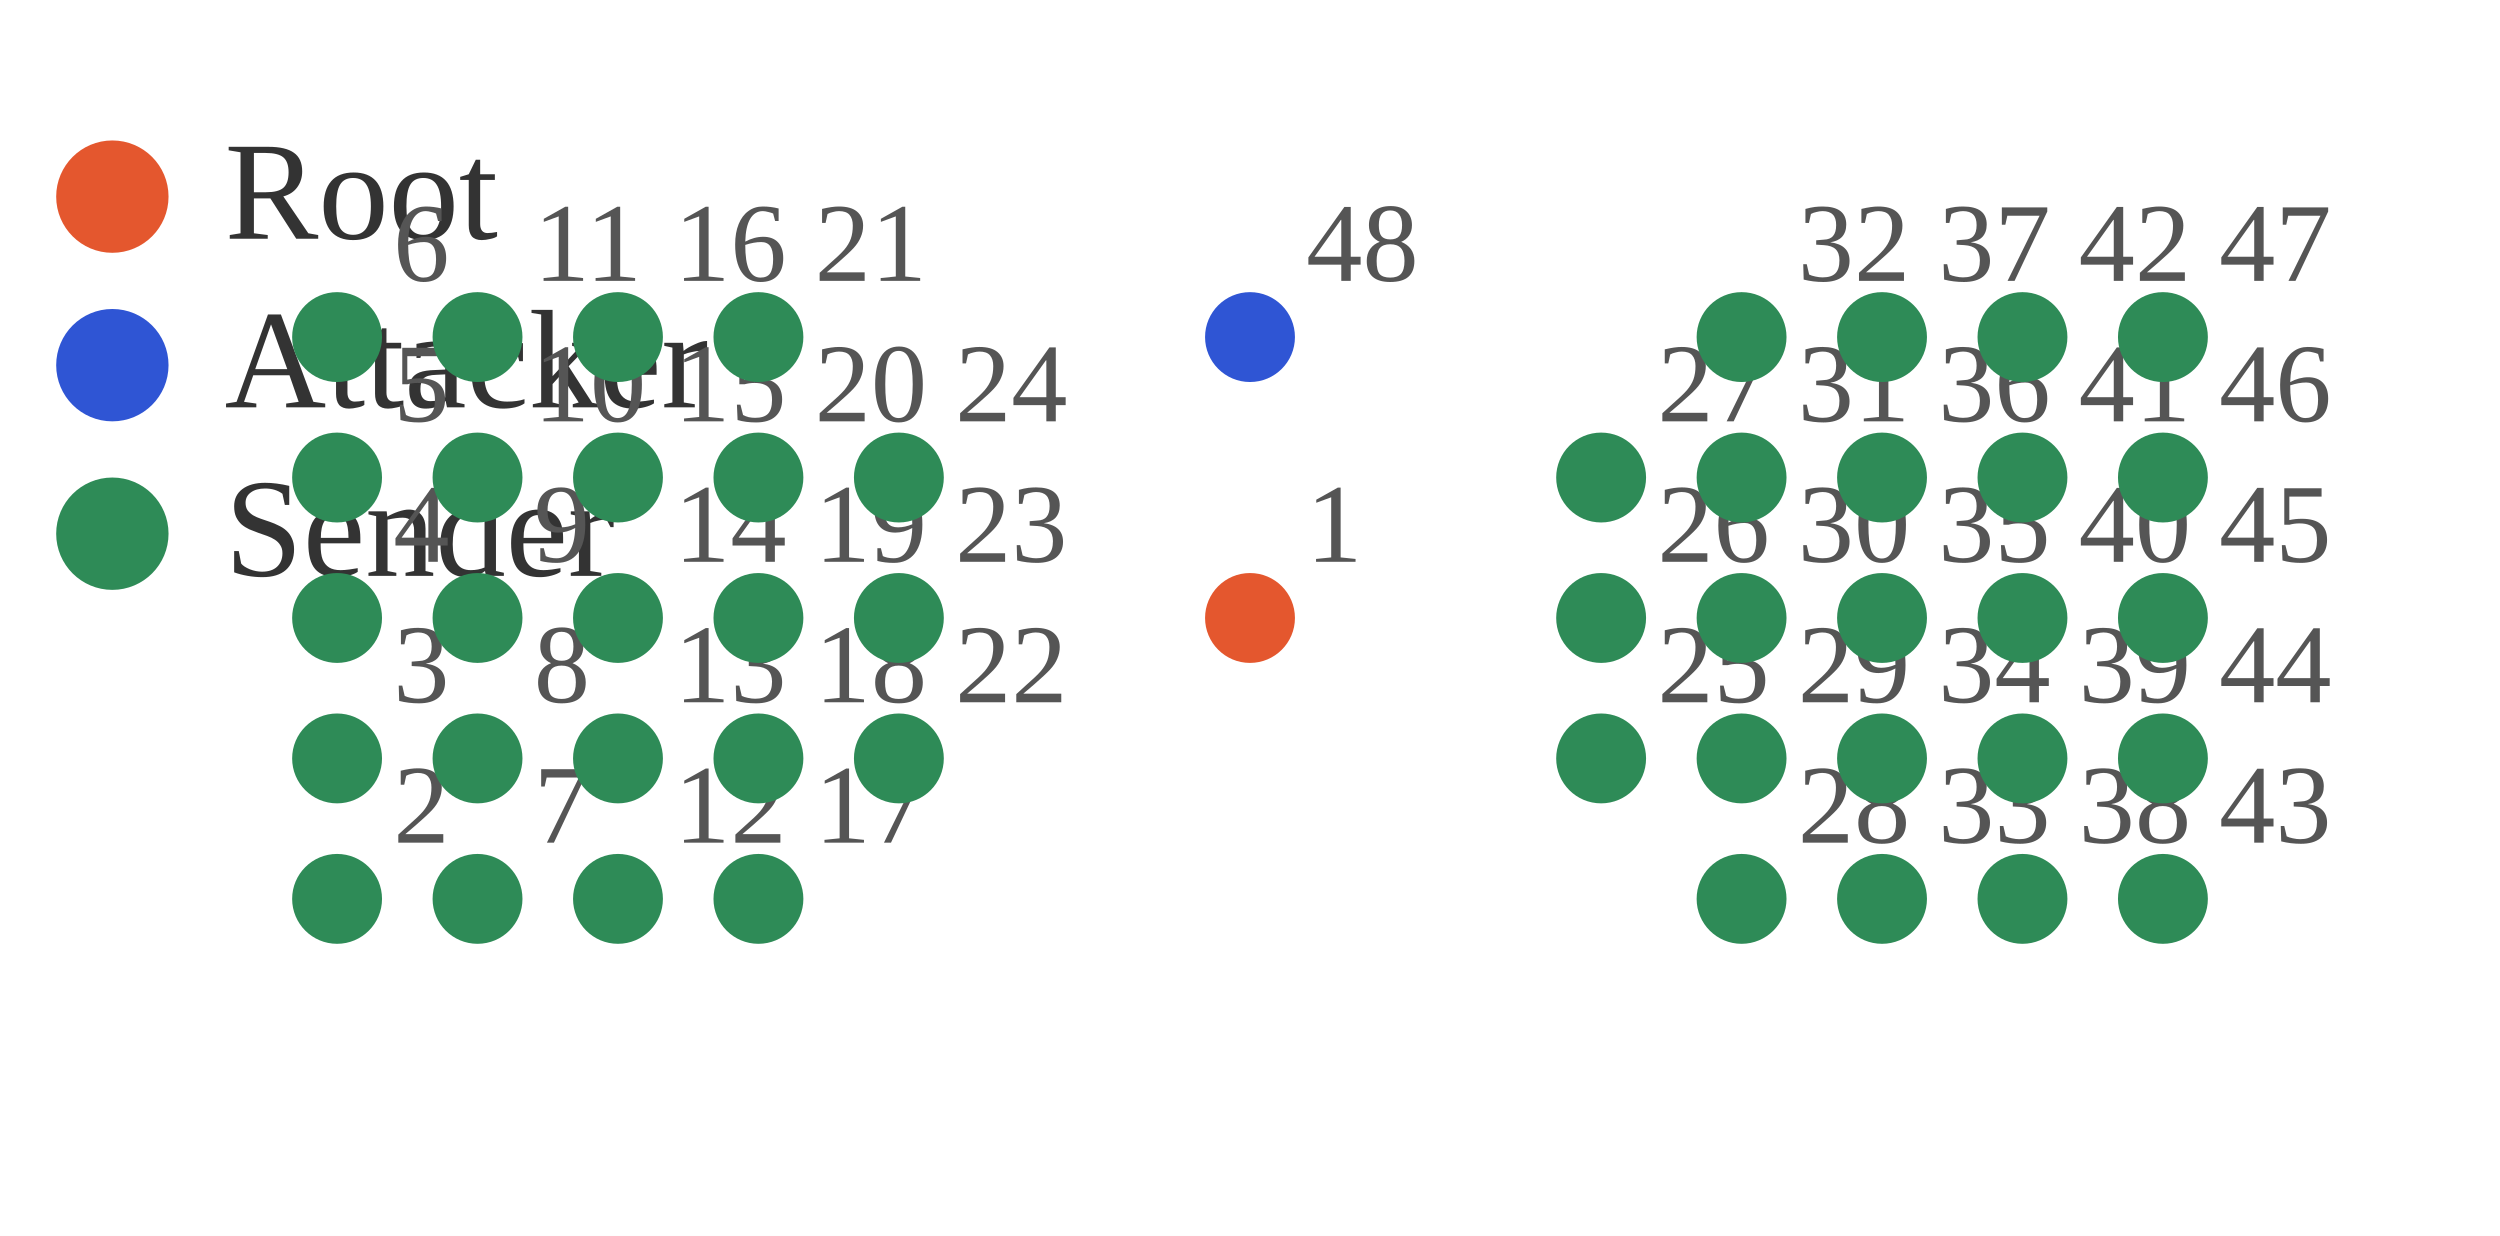
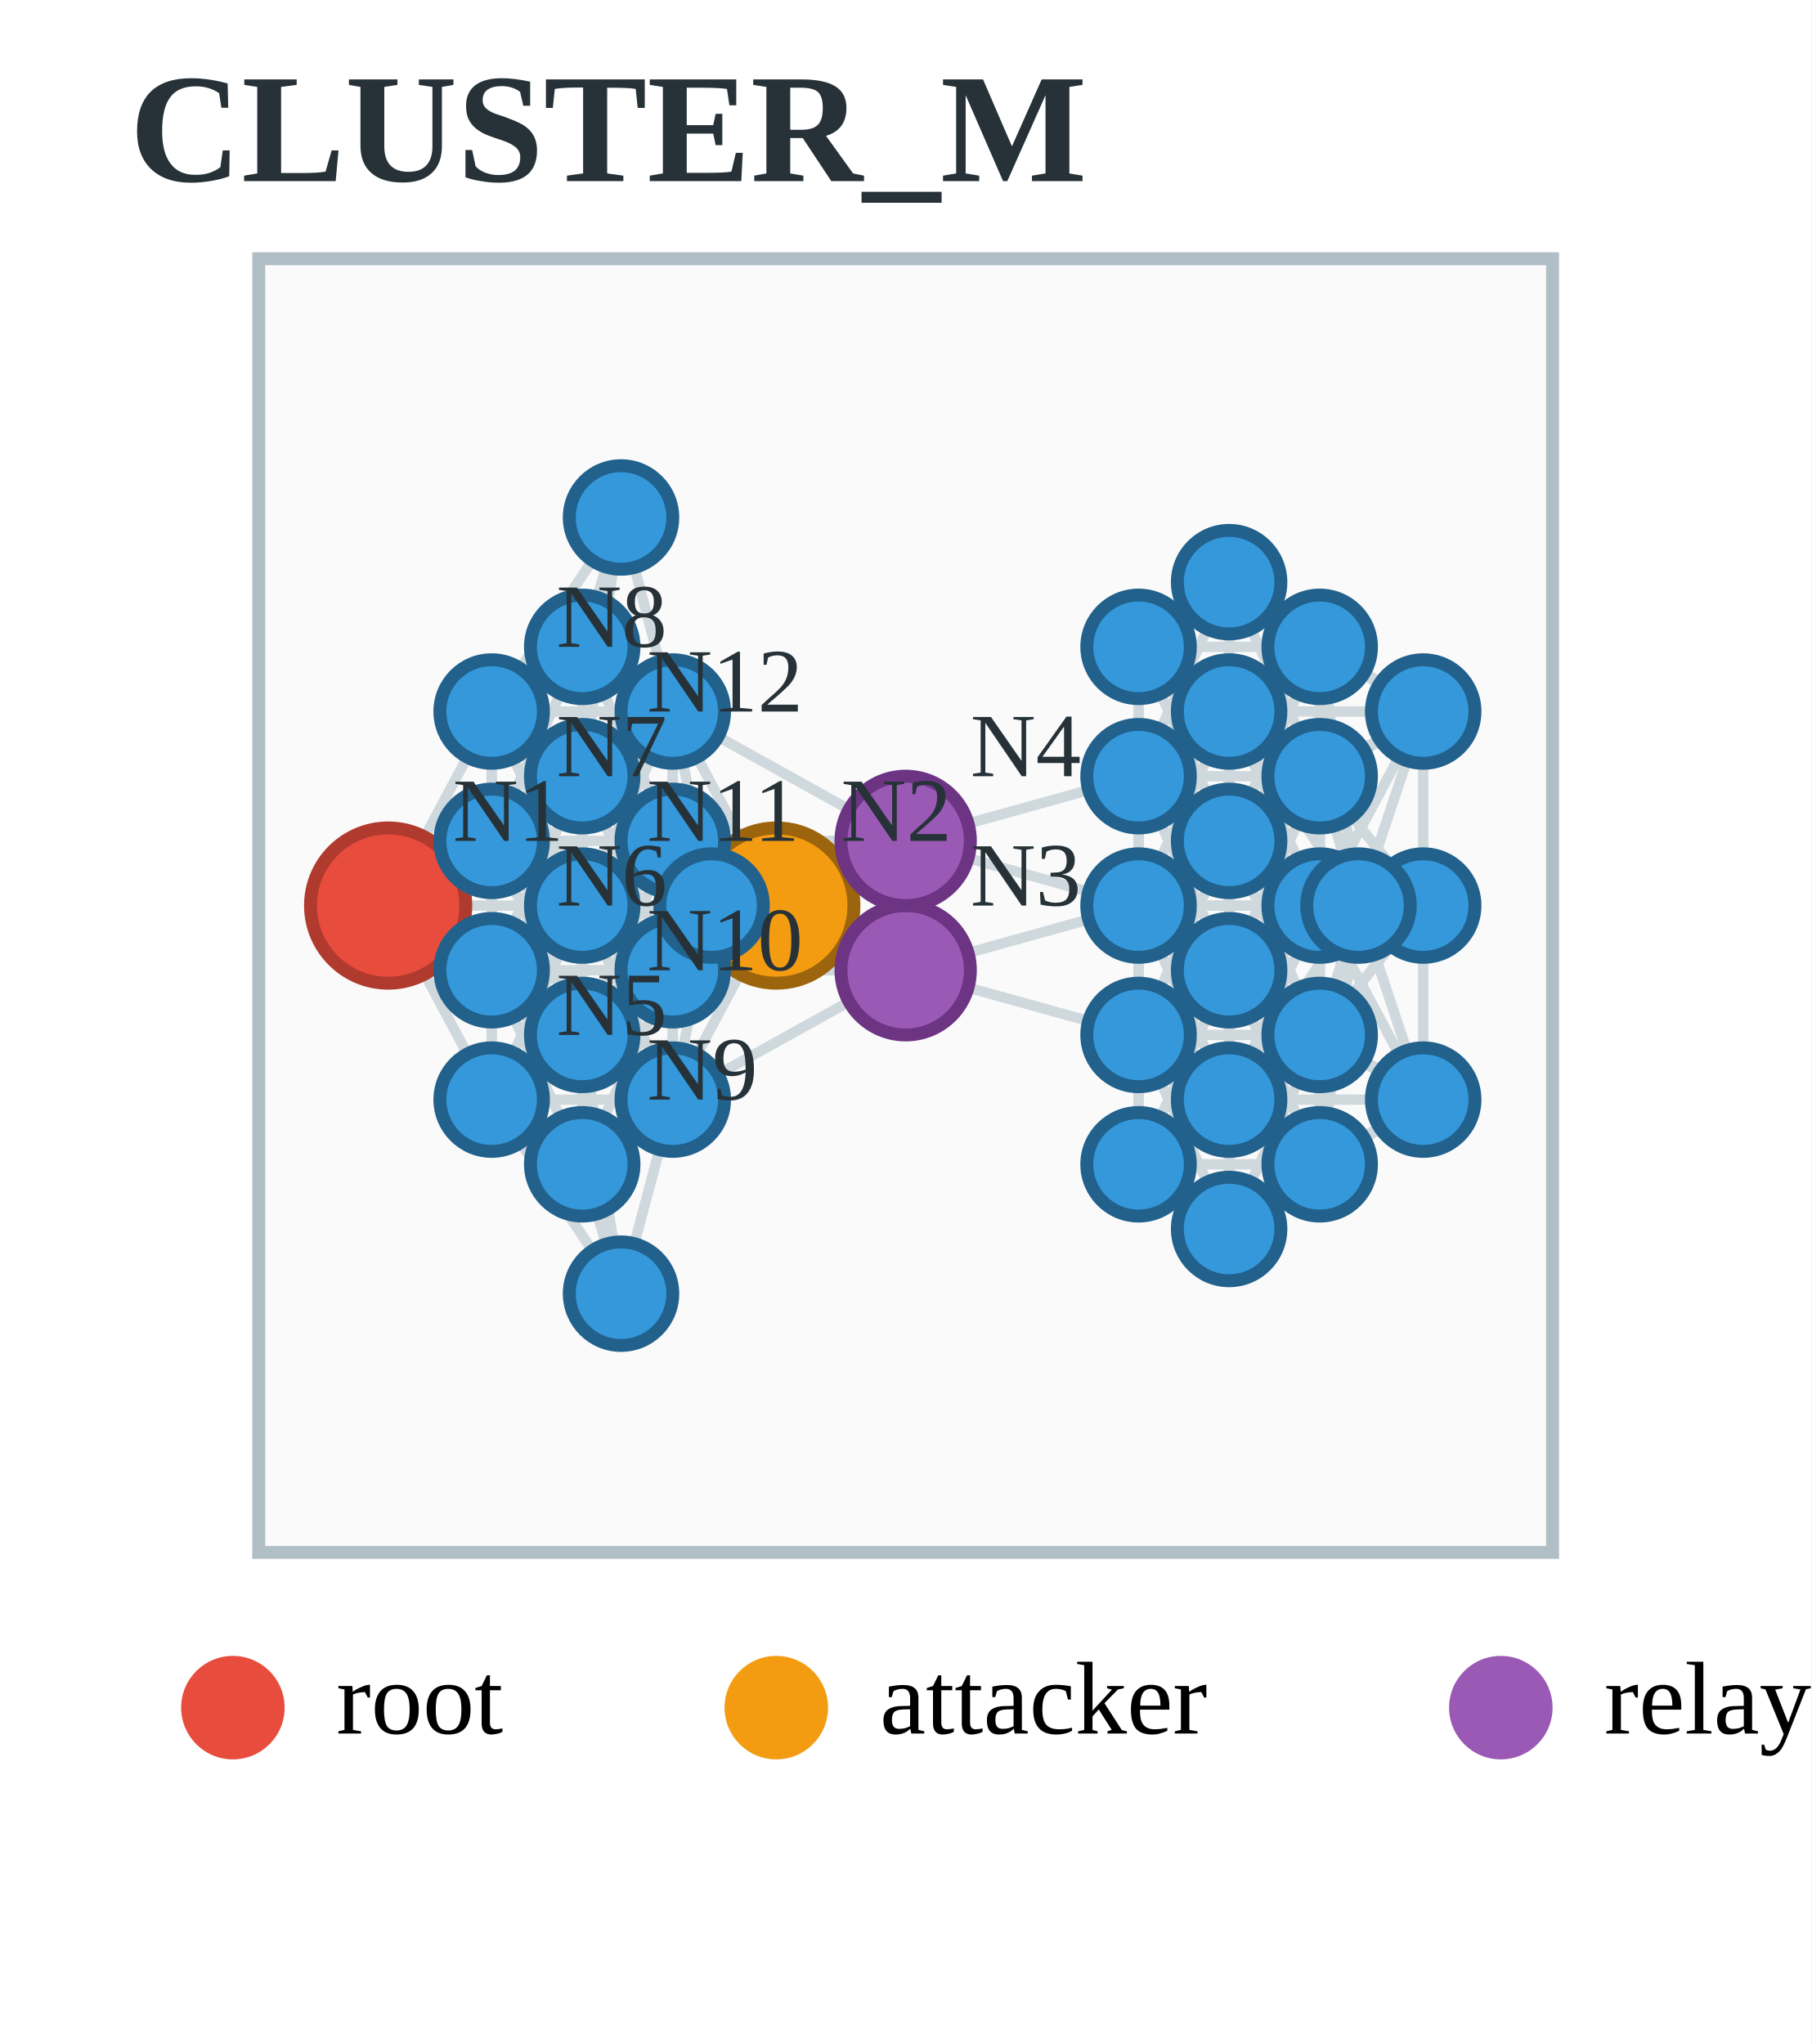
- <svg xmlns="http://www.w3.org/2000/svg" width="178.0" height="88.0" viewBox="0 0 178.0 88.0">
-   <rect width="100%" height="100%" fill="white" />
-   <circle cx="8" cy="14" r="4" fill="#e4572e" />
-   <text x="16" y="17" font-size="10" fill="#333">Root</text>
-   <circle cx="8" cy="26" r="4" fill="#2f55d4" />
-   <text x="16" y="29" font-size="10" fill="#333">Attacker</text>
-   <circle cx="8" cy="38" r="4" fill="#2e8b57" />
-   <text x="16" y="41" font-size="10" fill="#333">Sender</text>
-   <circle cx="89.00" cy="44.00" r="3.2" fill="#e4572e" />
-   <text x="93.00" y="40.00" font-size="8" fill="#555">1</text>
-   <circle cx="24.00" cy="64.00" r="3.2" fill="#2e8b57" />
-   <text x="28.00" y="60.00" font-size="8" fill="#555">2</text>
-   <circle cx="24.00" cy="54.00" r="3.2" fill="#2e8b57" />
-   <text x="28.00" y="50.00" font-size="8" fill="#555">3</text>
-   <circle cx="24.00" cy="44.00" r="3.2" fill="#2e8b57" />
-   <text x="28.00" y="40.00" font-size="8" fill="#555">4</text>
-   <circle cx="24.00" cy="34.00" r="3.2" fill="#2e8b57" />
-   <text x="28.00" y="30.00" font-size="8" fill="#555">5</text>
-   <circle cx="24.00" cy="24.00" r="3.2" fill="#2e8b57" />
-   <text x="28.00" y="20.00" font-size="8" fill="#555">6</text>
-   <circle cx="34.00" cy="64.00" r="3.2" fill="#2e8b57" />
-   <text x="38.00" y="60.00" font-size="8" fill="#555">7</text>
-   <circle cx="34.00" cy="54.00" r="3.2" fill="#2e8b57" />
-   <text x="38.00" y="50.00" font-size="8" fill="#555">8</text>
-   <circle cx="34.00" cy="44.00" r="3.2" fill="#2e8b57" />
-   <text x="38.00" y="40.00" font-size="8" fill="#555">9</text>
-   <circle cx="34.00" cy="34.00" r="3.2" fill="#2e8b57" />
-   <text x="38.00" y="30.00" font-size="8" fill="#555">10</text>
-   <circle cx="34.00" cy="24.00" r="3.2" fill="#2e8b57" />
-   <text x="38.00" y="20.00" font-size="8" fill="#555">11</text>
-   <circle cx="44.00" cy="64.00" r="3.2" fill="#2e8b57" />
-   <text x="48.00" y="60.00" font-size="8" fill="#555">12</text>
-   <circle cx="44.00" cy="54.00" r="3.2" fill="#2e8b57" />
-   <text x="48.00" y="50.00" font-size="8" fill="#555">13</text>
-   <circle cx="44.00" cy="44.00" r="3.2" fill="#2e8b57" />
-   <text x="48.00" y="40.00" font-size="8" fill="#555">14</text>
-   <circle cx="44.00" cy="34.00" r="3.2" fill="#2e8b57" />
-   <text x="48.00" y="30.00" font-size="8" fill="#555">15</text>
-   <circle cx="44.00" cy="24.00" r="3.2" fill="#2e8b57" />
-   <text x="48.00" y="20.00" font-size="8" fill="#555">16</text>
-   <circle cx="54.00" cy="64.00" r="3.2" fill="#2e8b57" />
-   <text x="58.00" y="60.00" font-size="8" fill="#555">17</text>
-   <circle cx="54.00" cy="54.00" r="3.2" fill="#2e8b57" />
-   <text x="58.00" y="50.00" font-size="8" fill="#555">18</text>
-   <circle cx="54.00" cy="44.00" r="3.2" fill="#2e8b57" />
-   <text x="58.00" y="40.00" font-size="8" fill="#555">19</text>
-   <circle cx="54.00" cy="34.00" r="3.2" fill="#2e8b57" />
-   <text x="58.00" y="30.00" font-size="8" fill="#555">20</text>
-   <circle cx="54.00" cy="24.00" r="3.2" fill="#2e8b57" />
-   <text x="58.00" y="20.00" font-size="8" fill="#555">21</text>
-   <circle cx="64.00" cy="54.00" r="3.2" fill="#2e8b57" />
-   <text x="68.00" y="50.00" font-size="8" fill="#555">22</text>
-   <circle cx="64.00" cy="44.00" r="3.2" fill="#2e8b57" />
-   <text x="68.00" y="40.00" font-size="8" fill="#555">23</text>
-   <circle cx="64.00" cy="34.00" r="3.2" fill="#2e8b57" />
-   <text x="68.00" y="30.00" font-size="8" fill="#555">24</text>
-   <circle cx="114.00" cy="54.00" r="3.2" fill="#2e8b57" />
-   <text x="118.00" y="50.00" font-size="8" fill="#555">25</text>
-   <circle cx="114.00" cy="44.00" r="3.2" fill="#2e8b57" />
-   <text x="118.00" y="40.00" font-size="8" fill="#555">26</text>
-   <circle cx="114.00" cy="34.00" r="3.2" fill="#2e8b57" />
-   <text x="118.00" y="30.00" font-size="8" fill="#555">27</text>
-   <circle cx="124.00" cy="64.00" r="3.2" fill="#2e8b57" />
-   <text x="128.00" y="60.00" font-size="8" fill="#555">28</text>
-   <circle cx="124.00" cy="54.00" r="3.2" fill="#2e8b57" />
-   <text x="128.00" y="50.00" font-size="8" fill="#555">29</text>
-   <circle cx="124.00" cy="44.00" r="3.2" fill="#2e8b57" />
-   <text x="128.00" y="40.00" font-size="8" fill="#555">30</text>
-   <circle cx="124.00" cy="34.00" r="3.2" fill="#2e8b57" />
-   <text x="128.00" y="30.00" font-size="8" fill="#555">31</text>
-   <circle cx="124.00" cy="24.00" r="3.2" fill="#2e8b57" />
-   <text x="128.00" y="20.00" font-size="8" fill="#555">32</text>
-   <circle cx="134.00" cy="64.00" r="3.2" fill="#2e8b57" />
-   <text x="138.00" y="60.00" font-size="8" fill="#555">33</text>
-   <circle cx="134.00" cy="54.00" r="3.2" fill="#2e8b57" />
-   <text x="138.00" y="50.00" font-size="8" fill="#555">34</text>
-   <circle cx="134.00" cy="44.00" r="3.2" fill="#2e8b57" />
-   <text x="138.00" y="40.00" font-size="8" fill="#555">35</text>
-   <circle cx="134.00" cy="34.00" r="3.2" fill="#2e8b57" />
-   <text x="138.00" y="30.00" font-size="8" fill="#555">36</text>
-   <circle cx="134.00" cy="24.00" r="3.2" fill="#2e8b57" />
-   <text x="138.00" y="20.00" font-size="8" fill="#555">37</text>
-   <circle cx="144.00" cy="64.00" r="3.2" fill="#2e8b57" />
-   <text x="148.00" y="60.00" font-size="8" fill="#555">38</text>
-   <circle cx="144.00" cy="54.00" r="3.2" fill="#2e8b57" />
-   <text x="148.00" y="50.00" font-size="8" fill="#555">39</text>
-   <circle cx="144.00" cy="44.00" r="3.2" fill="#2e8b57" />
-   <text x="148.00" y="40.00" font-size="8" fill="#555">40</text>
-   <circle cx="144.00" cy="34.00" r="3.2" fill="#2e8b57" />
-   <text x="148.00" y="30.00" font-size="8" fill="#555">41</text>
-   <circle cx="144.00" cy="24.00" r="3.2" fill="#2e8b57" />
-   <text x="148.00" y="20.00" font-size="8" fill="#555">42</text>
-   <circle cx="154.00" cy="64.00" r="3.2" fill="#2e8b57" />
-   <text x="158.00" y="60.00" font-size="8" fill="#555">43</text>
-   <circle cx="154.00" cy="54.00" r="3.2" fill="#2e8b57" />
-   <text x="158.00" y="50.00" font-size="8" fill="#555">44</text>
-   <circle cx="154.00" cy="44.00" r="3.2" fill="#2e8b57" />
-   <text x="158.00" y="40.00" font-size="8" fill="#555">45</text>
-   <circle cx="154.00" cy="34.00" r="3.2" fill="#2e8b57" />
-   <text x="158.00" y="30.00" font-size="8" fill="#555">46</text>
-   <circle cx="154.00" cy="24.00" r="3.2" fill="#2e8b57" />
-   <text x="158.00" y="20.00" font-size="8" fill="#555">47</text>
-   <circle cx="89.00" cy="24.00" r="3.2" fill="#2f55d4" />
-   <text x="93.00" y="20.00" font-size="8" fill="#555">48</text>
+ <svg xmlns="http://www.w3.org/2000/svg" width="140" height="158" viewBox="0 0 140 158">
+   <rect x="0" y="0" width="140" height="158" fill="#ffffff" />
+   <text x="10" y="14" font-size="12" font-weight="700" fill="#263238">CLUSTER_M</text>
+   <rect x="20" y="20" width="100" height="100" fill="#fafafa" stroke="#b0bec5" stroke-width="1" />
+   <line x1="30.00" y1="70.00" x2="38.00" y2="85.00" stroke="#cfd8dc" stroke-width="0.8" />
+   <line x1="30.00" y1="70.00" x2="38.00" y2="75.00" stroke="#cfd8dc" stroke-width="0.8" />
+   <line x1="30.00" y1="70.00" x2="38.00" y2="65.00" stroke="#cfd8dc" stroke-width="0.8" />
+   <line x1="30.00" y1="70.00" x2="38.00" y2="55.00" stroke="#cfd8dc" stroke-width="0.8" />
+   <line x1="30.00" y1="70.00" x2="45.00" y2="80.00" stroke="#cfd8dc" stroke-width="0.8" />
+   <line x1="30.00" y1="70.00" x2="45.00" y2="70.00" stroke="#cfd8dc" stroke-width="0.8" />
+   <line x1="30.00" y1="70.00" x2="45.00" y2="60.00" stroke="#cfd8dc" stroke-width="0.8" />
+   <line x1="60.00" y1="70.00" x2="70.00" y2="75.00" stroke="#cfd8dc" stroke-width="0.8" />
+   <line x1="60.00" y1="70.00" x2="70.00" y2="65.00" stroke="#cfd8dc" stroke-width="0.8" />
+   <line x1="60.00" y1="70.00" x2="45.00" y2="80.00" stroke="#cfd8dc" stroke-width="0.8" />
+   <line x1="60.00" y1="70.00" x2="45.00" y2="70.00" stroke="#cfd8dc" stroke-width="0.8" />
+   <line x1="60.00" y1="70.00" x2="45.00" y2="60.00" stroke="#cfd8dc" stroke-width="0.8" />
+   <line x1="60.00" y1="70.00" x2="52.00" y2="85.00" stroke="#cfd8dc" stroke-width="0.8" />
+   <line x1="60.00" y1="70.00" x2="52.00" y2="75.00" stroke="#cfd8dc" stroke-width="0.8" />
+   <line x1="60.00" y1="70.00" x2="52.00" y2="65.00" stroke="#cfd8dc" stroke-width="0.8" />
+   <line x1="60.00" y1="70.00" x2="52.00" y2="55.00" stroke="#cfd8dc" stroke-width="0.8" />
+   <line x1="60.00" y1="70.00" x2="55.00" y2="70.00" stroke="#cfd8dc" stroke-width="0.8" />
+   <line x1="70.00" y1="75.00" x2="70.00" y2="65.00" stroke="#cfd8dc" stroke-width="0.8" />
+   <line x1="70.00" y1="75.00" x2="52.00" y2="85.00" stroke="#cfd8dc" stroke-width="0.8" />
+   <line x1="70.00" y1="75.00" x2="52.00" y2="75.00" stroke="#cfd8dc" stroke-width="0.8" />
+   <line x1="70.00" y1="75.00" x2="52.00" y2="65.00" stroke="#cfd8dc" stroke-width="0.8" />
+   <line x1="70.00" y1="75.00" x2="55.00" y2="70.00" stroke="#cfd8dc" stroke-width="0.8" />
+   <line x1="70.00" y1="75.00" x2="88.00" y2="80.00" stroke="#cfd8dc" stroke-width="0.8" />
+   <line x1="70.00" y1="75.00" x2="88.00" y2="70.00" stroke="#cfd8dc" stroke-width="0.8" />
+   <line x1="70.00" y1="65.00" x2="52.00" y2="75.00" stroke="#cfd8dc" stroke-width="0.8" />
+   <line x1="70.00" y1="65.00" x2="52.00" y2="65.00" stroke="#cfd8dc" stroke-width="0.8" />
+   <line x1="70.00" y1="65.00" x2="52.00" y2="55.00" stroke="#cfd8dc" stroke-width="0.8" />
+   <line x1="70.00" y1="65.00" x2="55.00" y2="70.00" stroke="#cfd8dc" stroke-width="0.8" />
+   <line x1="70.00" y1="65.00" x2="88.00" y2="70.00" stroke="#cfd8dc" stroke-width="0.8" />
+   <line x1="70.00" y1="65.00" x2="88.00" y2="60.00" stroke="#cfd8dc" stroke-width="0.8" />
+   <line x1="38.00" y1="85.00" x2="38.00" y2="75.00" stroke="#cfd8dc" stroke-width="0.8" />
+   <line x1="38.00" y1="85.00" x2="38.00" y2="65.00" stroke="#cfd8dc" stroke-width="0.8" />
+   <line x1="38.00" y1="85.00" x2="45.00" y2="90.00" stroke="#cfd8dc" stroke-width="0.8" />
+   <line x1="38.00" y1="85.00" x2="45.00" y2="80.00" stroke="#cfd8dc" stroke-width="0.8" />
+   <line x1="38.00" y1="85.00" x2="45.00" y2="70.00" stroke="#cfd8dc" stroke-width="0.8" />
+   <line x1="38.00" y1="85.00" x2="52.00" y2="85.00" stroke="#cfd8dc" stroke-width="0.8" />
+   <line x1="38.00" y1="85.00" x2="52.00" y2="75.00" stroke="#cfd8dc" stroke-width="0.8" />
+   <line x1="38.00" y1="85.00" x2="48.00" y2="100.00" stroke="#cfd8dc" stroke-width="0.8" />
+   <line x1="38.00" y1="75.00" x2="38.00" y2="65.00" stroke="#cfd8dc" stroke-width="0.8" />
+   <line x1="38.00" y1="75.00" x2="38.00" y2="55.00" stroke="#cfd8dc" stroke-width="0.8" />
+   <line x1="38.00" y1="75.00" x2="45.00" y2="90.00" stroke="#cfd8dc" stroke-width="0.8" />
+   <line x1="38.00" y1="75.00" x2="45.00" y2="80.00" stroke="#cfd8dc" stroke-width="0.8" />
+   <line x1="38.00" y1="75.00" x2="45.00" y2="70.00" stroke="#cfd8dc" stroke-width="0.8" />
+   <line x1="38.00" y1="75.00" x2="45.00" y2="60.00" stroke="#cfd8dc" stroke-width="0.8" />
+   <line x1="38.00" y1="75.00" x2="52.00" y2="85.00" stroke="#cfd8dc" stroke-width="0.8" />
+   <line x1="38.00" y1="75.00" x2="52.00" y2="75.00" stroke="#cfd8dc" stroke-width="0.8" />
+   <line x1="38.00" y1="75.00" x2="52.00" y2="65.00" stroke="#cfd8dc" stroke-width="0.8" />
+   <line x1="38.00" y1="75.00" x2="55.00" y2="70.00" stroke="#cfd8dc" stroke-width="0.8" />
+   <line x1="38.00" y1="65.00" x2="38.00" y2="55.00" stroke="#cfd8dc" stroke-width="0.8" />
+   <line x1="38.00" y1="65.00" x2="45.00" y2="80.00" stroke="#cfd8dc" stroke-width="0.8" />
+   <line x1="38.00" y1="65.00" x2="45.00" y2="70.00" stroke="#cfd8dc" stroke-width="0.8" />
+   <line x1="38.00" y1="65.00" x2="45.00" y2="60.00" stroke="#cfd8dc" stroke-width="0.8" />
+   <line x1="38.00" y1="65.00" x2="45.00" y2="50.00" stroke="#cfd8dc" stroke-width="0.8" />
+   <line x1="38.00" y1="65.00" x2="52.00" y2="75.00" stroke="#cfd8dc" stroke-width="0.8" />
+   <line x1="38.00" y1="65.00" x2="52.00" y2="65.00" stroke="#cfd8dc" stroke-width="0.8" />
+   <line x1="38.00" y1="65.00" x2="52.00" y2="55.00" stroke="#cfd8dc" stroke-width="0.8" />
+   <line x1="38.00" y1="65.00" x2="55.00" y2="70.00" stroke="#cfd8dc" stroke-width="0.8" />
+   <line x1="38.00" y1="55.00" x2="45.00" y2="70.00" stroke="#cfd8dc" stroke-width="0.8" />
+   <line x1="38.00" y1="55.00" x2="45.00" y2="60.00" stroke="#cfd8dc" stroke-width="0.8" />
+   <line x1="38.00" y1="55.00" x2="45.00" y2="50.00" stroke="#cfd8dc" stroke-width="0.8" />
+   <line x1="38.00" y1="55.00" x2="52.00" y2="65.00" stroke="#cfd8dc" stroke-width="0.8" />
+   <line x1="38.00" y1="55.00" x2="52.00" y2="55.00" stroke="#cfd8dc" stroke-width="0.8" />
+   <line x1="38.00" y1="55.00" x2="48.00" y2="40.00" stroke="#cfd8dc" stroke-width="0.8" />
+   <line x1="45.00" y1="90.00" x2="45.00" y2="80.00" stroke="#cfd8dc" stroke-width="0.8" />
+   <line x1="45.00" y1="90.00" x2="45.00" y2="70.00" stroke="#cfd8dc" stroke-width="0.8" />
+   <line x1="45.00" y1="90.00" x2="52.00" y2="85.00" stroke="#cfd8dc" stroke-width="0.8" />
+   <line x1="45.00" y1="90.00" x2="52.00" y2="75.00" stroke="#cfd8dc" stroke-width="0.8" />
+   <line x1="45.00" y1="90.00" x2="48.00" y2="100.00" stroke="#cfd8dc" stroke-width="0.8" />
+   <line x1="45.00" y1="80.00" x2="45.00" y2="70.00" stroke="#cfd8dc" stroke-width="0.8" />
+   <line x1="45.00" y1="80.00" x2="45.00" y2="60.00" stroke="#cfd8dc" stroke-width="0.8" />
+   <line x1="45.00" y1="80.00" x2="52.00" y2="85.00" stroke="#cfd8dc" stroke-width="0.8" />
+   <line x1="45.00" y1="80.00" x2="52.00" y2="75.00" stroke="#cfd8dc" stroke-width="0.8" />
+   <line x1="45.00" y1="80.00" x2="52.00" y2="65.00" stroke="#cfd8dc" stroke-width="0.8" />
+   <line x1="45.00" y1="80.00" x2="48.00" y2="100.00" stroke="#cfd8dc" stroke-width="0.8" />
+   <line x1="45.00" y1="80.00" x2="55.00" y2="70.00" stroke="#cfd8dc" stroke-width="0.8" />
+   <line x1="45.00" y1="70.00" x2="45.00" y2="60.00" stroke="#cfd8dc" stroke-width="0.8" />
+   <line x1="45.00" y1="70.00" x2="45.00" y2="50.00" stroke="#cfd8dc" stroke-width="0.8" />
+   <line x1="45.00" y1="70.00" x2="52.00" y2="85.00" stroke="#cfd8dc" stroke-width="0.8" />
+   <line x1="45.00" y1="70.00" x2="52.00" y2="75.00" stroke="#cfd8dc" stroke-width="0.8" />
+   <line x1="45.00" y1="70.00" x2="52.00" y2="65.00" stroke="#cfd8dc" stroke-width="0.8" />
+   <line x1="45.00" y1="70.00" x2="52.00" y2="55.00" stroke="#cfd8dc" stroke-width="0.8" />
+   <line x1="45.00" y1="70.00" x2="55.00" y2="70.00" stroke="#cfd8dc" stroke-width="0.8" />
+   <line x1="45.00" y1="60.00" x2="45.00" y2="50.00" stroke="#cfd8dc" stroke-width="0.8" />
+   <line x1="45.00" y1="60.00" x2="52.00" y2="75.00" stroke="#cfd8dc" stroke-width="0.8" />
+   <line x1="45.00" y1="60.00" x2="52.00" y2="65.00" stroke="#cfd8dc" stroke-width="0.8" />
+   <line x1="45.00" y1="60.00" x2="52.00" y2="55.00" stroke="#cfd8dc" stroke-width="0.8" />
+   <line x1="45.00" y1="60.00" x2="48.00" y2="40.00" stroke="#cfd8dc" stroke-width="0.8" />
+   <line x1="45.00" y1="60.00" x2="55.00" y2="70.00" stroke="#cfd8dc" stroke-width="0.8" />
+   <line x1="45.00" y1="50.00" x2="52.00" y2="65.00" stroke="#cfd8dc" stroke-width="0.8" />
+   <line x1="45.00" y1="50.00" x2="52.00" y2="55.00" stroke="#cfd8dc" stroke-width="0.8" />
+   <line x1="45.00" y1="50.00" x2="48.00" y2="40.00" stroke="#cfd8dc" stroke-width="0.8" />
+   <line x1="52.00" y1="85.00" x2="52.00" y2="75.00" stroke="#cfd8dc" stroke-width="0.8" />
+   <line x1="52.00" y1="85.00" x2="52.00" y2="65.00" stroke="#cfd8dc" stroke-width="0.8" />
+   <line x1="52.00" y1="85.00" x2="48.00" y2="100.00" stroke="#cfd8dc" stroke-width="0.8" />
+   <line x1="52.00" y1="85.00" x2="55.00" y2="70.00" stroke="#cfd8dc" stroke-width="0.8" />
+   <line x1="52.00" y1="75.00" x2="52.00" y2="65.00" stroke="#cfd8dc" stroke-width="0.8" />
+   <line x1="52.00" y1="75.00" x2="52.00" y2="55.00" stroke="#cfd8dc" stroke-width="0.8" />
+   <line x1="52.00" y1="75.00" x2="55.00" y2="70.00" stroke="#cfd8dc" stroke-width="0.8" />
+   <line x1="52.00" y1="65.00" x2="52.00" y2="55.00" stroke="#cfd8dc" stroke-width="0.8" />
+   <line x1="52.00" y1="65.00" x2="55.00" y2="70.00" stroke="#cfd8dc" stroke-width="0.8" />
+   <line x1="52.00" y1="55.00" x2="48.00" y2="40.00" stroke="#cfd8dc" stroke-width="0.8" />
+   <line x1="52.00" y1="55.00" x2="55.00" y2="70.00" stroke="#cfd8dc" stroke-width="0.8" />
+   <line x1="88.00" y1="90.00" x2="88.00" y2="80.00" stroke="#cfd8dc" stroke-width="0.8" />
+   <line x1="88.00" y1="90.00" x2="88.00" y2="70.00" stroke="#cfd8dc" stroke-width="0.8" />
+   <line x1="88.00" y1="90.00" x2="95.00" y2="95.00" stroke="#cfd8dc" stroke-width="0.8" />
+   <line x1="88.00" y1="90.00" x2="95.00" y2="85.00" stroke="#cfd8dc" stroke-width="0.8" />
+   <line x1="88.00" y1="90.00" x2="95.00" y2="75.00" stroke="#cfd8dc" stroke-width="0.8" />
+   <line x1="88.00" y1="90.00" x2="102.00" y2="90.00" stroke="#cfd8dc" stroke-width="0.8" />
+   <line x1="88.00" y1="90.00" x2="102.00" y2="80.00" stroke="#cfd8dc" stroke-width="0.8" />
+   <line x1="88.00" y1="80.00" x2="88.00" y2="70.00" stroke="#cfd8dc" stroke-width="0.8" />
+   <line x1="88.00" y1="80.00" x2="88.00" y2="60.00" stroke="#cfd8dc" stroke-width="0.8" />
+   <line x1="88.00" y1="80.00" x2="95.00" y2="95.00" stroke="#cfd8dc" stroke-width="0.8" />
+   <line x1="88.00" y1="80.00" x2="95.00" y2="85.00" stroke="#cfd8dc" stroke-width="0.8" />
+   <line x1="88.00" y1="80.00" x2="95.00" y2="75.00" stroke="#cfd8dc" stroke-width="0.8" />
+   <line x1="88.00" y1="80.00" x2="95.00" y2="65.00" stroke="#cfd8dc" stroke-width="0.8" />
+   <line x1="88.00" y1="80.00" x2="102.00" y2="90.00" stroke="#cfd8dc" stroke-width="0.8" />
+   <line x1="88.00" y1="80.00" x2="102.00" y2="80.00" stroke="#cfd8dc" stroke-width="0.8" />
+   <line x1="88.00" y1="80.00" x2="102.00" y2="70.00" stroke="#cfd8dc" stroke-width="0.8" />
+   <line x1="88.00" y1="80.00" x2="105.00" y2="70.00" stroke="#cfd8dc" stroke-width="0.8" />
+   <line x1="88.00" y1="70.00" x2="88.00" y2="60.00" stroke="#cfd8dc" stroke-width="0.8" />
+   <line x1="88.00" y1="70.00" x2="88.00" y2="50.00" stroke="#cfd8dc" stroke-width="0.8" />
+   <line x1="88.00" y1="70.00" x2="95.00" y2="85.00" stroke="#cfd8dc" stroke-width="0.8" />
+   <line x1="88.00" y1="70.00" x2="95.00" y2="75.00" stroke="#cfd8dc" stroke-width="0.8" />
+   <line x1="88.00" y1="70.00" x2="95.00" y2="65.00" stroke="#cfd8dc" stroke-width="0.8" />
+   <line x1="88.00" y1="70.00" x2="95.00" y2="55.00" stroke="#cfd8dc" stroke-width="0.8" />
+   <line x1="88.00" y1="70.00" x2="102.00" y2="80.00" stroke="#cfd8dc" stroke-width="0.8" />
+   <line x1="88.00" y1="70.00" x2="102.00" y2="70.00" stroke="#cfd8dc" stroke-width="0.8" />
+   <line x1="88.00" y1="70.00" x2="102.00" y2="60.00" stroke="#cfd8dc" stroke-width="0.8" />
+   <line x1="88.00" y1="70.00" x2="105.00" y2="70.00" stroke="#cfd8dc" stroke-width="0.8" />
+   <line x1="88.00" y1="60.00" x2="88.00" y2="50.00" stroke="#cfd8dc" stroke-width="0.8" />
+   <line x1="88.00" y1="60.00" x2="95.00" y2="75.00" stroke="#cfd8dc" stroke-width="0.8" />
+   <line x1="88.00" y1="60.00" x2="95.00" y2="65.00" stroke="#cfd8dc" stroke-width="0.8" />
+   <line x1="88.00" y1="60.00" x2="95.00" y2="55.00" stroke="#cfd8dc" stroke-width="0.8" />
+   <line x1="88.00" y1="60.00" x2="95.00" y2="45.00" stroke="#cfd8dc" stroke-width="0.8" />
+   <line x1="88.00" y1="60.00" x2="102.00" y2="70.00" stroke="#cfd8dc" stroke-width="0.8" />
+   <line x1="88.00" y1="60.00" x2="102.00" y2="60.00" stroke="#cfd8dc" stroke-width="0.8" />
+   <line x1="88.00" y1="60.00" x2="102.00" y2="50.00" stroke="#cfd8dc" stroke-width="0.8" />
+   <line x1="88.00" y1="60.00" x2="105.00" y2="70.00" stroke="#cfd8dc" stroke-width="0.8" />
+   <line x1="88.00" y1="50.00" x2="95.00" y2="65.00" stroke="#cfd8dc" stroke-width="0.8" />
+   <line x1="88.00" y1="50.00" x2="95.00" y2="55.00" stroke="#cfd8dc" stroke-width="0.8" />
+   <line x1="88.00" y1="50.00" x2="95.00" y2="45.00" stroke="#cfd8dc" stroke-width="0.8" />
+   <line x1="88.00" y1="50.00" x2="102.00" y2="60.00" stroke="#cfd8dc" stroke-width="0.8" />
+   <line x1="88.00" y1="50.00" x2="102.00" y2="50.00" stroke="#cfd8dc" stroke-width="0.8" />
+   <line x1="95.00" y1="95.00" x2="95.00" y2="85.00" stroke="#cfd8dc" stroke-width="0.8" />
+   <line x1="95.00" y1="95.00" x2="95.00" y2="75.00" stroke="#cfd8dc" stroke-width="0.8" />
+   <line x1="95.00" y1="95.00" x2="102.00" y2="90.00" stroke="#cfd8dc" stroke-width="0.8" />
+   <line x1="95.00" y1="95.00" x2="102.00" y2="80.00" stroke="#cfd8dc" stroke-width="0.8" />
+   <line x1="95.00" y1="95.00" x2="110.00" y2="85.00" stroke="#cfd8dc" stroke-width="0.8" />
+   <line x1="95.00" y1="85.00" x2="95.00" y2="75.00" stroke="#cfd8dc" stroke-width="0.8" />
+   <line x1="95.00" y1="85.00" x2="95.00" y2="65.00" stroke="#cfd8dc" stroke-width="0.8" />
+   <line x1="95.00" y1="85.00" x2="102.00" y2="90.00" stroke="#cfd8dc" stroke-width="0.8" />
+   <line x1="95.00" y1="85.00" x2="102.00" y2="80.00" stroke="#cfd8dc" stroke-width="0.8" />
+   <line x1="95.00" y1="85.00" x2="102.00" y2="70.00" stroke="#cfd8dc" stroke-width="0.8" />
+   <line x1="95.00" y1="85.00" x2="110.00" y2="85.00" stroke="#cfd8dc" stroke-width="0.8" />
+   <line x1="95.00" y1="85.00" x2="105.00" y2="70.00" stroke="#cfd8dc" stroke-width="0.8" />
+   <line x1="95.00" y1="75.00" x2="95.00" y2="65.00" stroke="#cfd8dc" stroke-width="0.8" />
+   <line x1="95.00" y1="75.00" x2="95.00" y2="55.00" stroke="#cfd8dc" stroke-width="0.8" />
+   <line x1="95.00" y1="75.00" x2="102.00" y2="90.00" stroke="#cfd8dc" stroke-width="0.8" />
+   <line x1="95.00" y1="75.00" x2="102.00" y2="80.00" stroke="#cfd8dc" stroke-width="0.8" />
+   <line x1="95.00" y1="75.00" x2="102.00" y2="70.00" stroke="#cfd8dc" stroke-width="0.8" />
+   <line x1="95.00" y1="75.00" x2="102.00" y2="60.00" stroke="#cfd8dc" stroke-width="0.8" />
+   <line x1="95.00" y1="75.00" x2="110.00" y2="85.00" stroke="#cfd8dc" stroke-width="0.8" />
+   <line x1="95.00" y1="75.00" x2="110.00" y2="70.00" stroke="#cfd8dc" stroke-width="0.8" />
+   <line x1="95.00" y1="75.00" x2="105.00" y2="70.00" stroke="#cfd8dc" stroke-width="0.8" />
+   <line x1="95.00" y1="65.00" x2="95.00" y2="55.00" stroke="#cfd8dc" stroke-width="0.8" />
+   <line x1="95.00" y1="65.00" x2="95.00" y2="45.00" stroke="#cfd8dc" stroke-width="0.8" />
+   <line x1="95.00" y1="65.00" x2="102.00" y2="80.00" stroke="#cfd8dc" stroke-width="0.8" />
+   <line x1="95.00" y1="65.00" x2="102.00" y2="70.00" stroke="#cfd8dc" stroke-width="0.8" />
+   <line x1="95.00" y1="65.00" x2="102.00" y2="60.00" stroke="#cfd8dc" stroke-width="0.8" />
+   <line x1="95.00" y1="65.00" x2="102.00" y2="50.00" stroke="#cfd8dc" stroke-width="0.8" />
+   <line x1="95.00" y1="65.00" x2="110.00" y2="70.00" stroke="#cfd8dc" stroke-width="0.8" />
+   <line x1="95.00" y1="65.00" x2="110.00" y2="55.00" stroke="#cfd8dc" stroke-width="0.8" />
+   <line x1="95.00" y1="65.00" x2="105.00" y2="70.00" stroke="#cfd8dc" stroke-width="0.8" />
+   <line x1="95.00" y1="55.00" x2="95.00" y2="45.00" stroke="#cfd8dc" stroke-width="0.8" />
+   <line x1="95.00" y1="55.00" x2="102.00" y2="70.00" stroke="#cfd8dc" stroke-width="0.8" />
+   <line x1="95.00" y1="55.00" x2="102.00" y2="60.00" stroke="#cfd8dc" stroke-width="0.8" />
+   <line x1="95.00" y1="55.00" x2="102.00" y2="50.00" stroke="#cfd8dc" stroke-width="0.8" />
+   <line x1="95.00" y1="55.00" x2="110.00" y2="55.00" stroke="#cfd8dc" stroke-width="0.8" />
+   <line x1="95.00" y1="55.00" x2="105.00" y2="70.00" stroke="#cfd8dc" stroke-width="0.8" />
+   <line x1="95.00" y1="45.00" x2="102.00" y2="60.00" stroke="#cfd8dc" stroke-width="0.8" />
+   <line x1="95.00" y1="45.00" x2="102.00" y2="50.00" stroke="#cfd8dc" stroke-width="0.8" />
+   <line x1="95.00" y1="45.00" x2="110.00" y2="55.00" stroke="#cfd8dc" stroke-width="0.8" />
+   <line x1="102.00" y1="90.00" x2="102.00" y2="80.00" stroke="#cfd8dc" stroke-width="0.8" />
+   <line x1="102.00" y1="90.00" x2="102.00" y2="70.00" stroke="#cfd8dc" stroke-width="0.8" />
+   <line x1="102.00" y1="90.00" x2="110.00" y2="85.00" stroke="#cfd8dc" stroke-width="0.8" />
+   <line x1="102.00" y1="90.00" x2="105.00" y2="70.00" stroke="#cfd8dc" stroke-width="0.8" />
+   <line x1="102.00" y1="80.00" x2="102.00" y2="70.00" stroke="#cfd8dc" stroke-width="0.8" />
+   <line x1="102.00" y1="80.00" x2="102.00" y2="60.00" stroke="#cfd8dc" stroke-width="0.8" />
+   <line x1="102.00" y1="80.00" x2="110.00" y2="85.00" stroke="#cfd8dc" stroke-width="0.8" />
+   <line x1="102.00" y1="80.00" x2="110.00" y2="70.00" stroke="#cfd8dc" stroke-width="0.8" />
+   <line x1="102.00" y1="80.00" x2="105.00" y2="70.00" stroke="#cfd8dc" stroke-width="0.8" />
+   <line x1="102.00" y1="70.00" x2="102.00" y2="60.00" stroke="#cfd8dc" stroke-width="0.8" />
+   <line x1="102.00" y1="70.00" x2="102.00" y2="50.00" stroke="#cfd8dc" stroke-width="0.8" />
+   <line x1="102.00" y1="70.00" x2="110.00" y2="85.00" stroke="#cfd8dc" stroke-width="0.8" />
+   <line x1="102.00" y1="70.00" x2="110.00" y2="70.00" stroke="#cfd8dc" stroke-width="0.8" />
+   <line x1="102.00" y1="70.00" x2="110.00" y2="55.00" stroke="#cfd8dc" stroke-width="0.8" />
+   <line x1="102.00" y1="70.00" x2="105.00" y2="70.00" stroke="#cfd8dc" stroke-width="0.8" />
+   <line x1="102.00" y1="60.00" x2="102.00" y2="50.00" stroke="#cfd8dc" stroke-width="0.8" />
+   <line x1="102.00" y1="60.00" x2="110.00" y2="70.00" stroke="#cfd8dc" stroke-width="0.8" />
+   <line x1="102.00" y1="60.00" x2="110.00" y2="55.00" stroke="#cfd8dc" stroke-width="0.8" />
+   <line x1="102.00" y1="60.00" x2="105.00" y2="70.00" stroke="#cfd8dc" stroke-width="0.8" />
+   <line x1="102.00" y1="50.00" x2="110.00" y2="55.00" stroke="#cfd8dc" stroke-width="0.8" />
+   <line x1="102.00" y1="50.00" x2="105.00" y2="70.00" stroke="#cfd8dc" stroke-width="0.8" />
+   <line x1="110.00" y1="85.00" x2="110.00" y2="70.00" stroke="#cfd8dc" stroke-width="0.8" />
+   <line x1="110.00" y1="85.00" x2="105.00" y2="70.00" stroke="#cfd8dc" stroke-width="0.8" />
+   <line x1="110.00" y1="70.00" x2="110.00" y2="55.00" stroke="#cfd8dc" stroke-width="0.8" />
+   <line x1="110.00" y1="70.00" x2="105.00" y2="70.00" stroke="#cfd8dc" stroke-width="0.8" />
+   <line x1="110.00" y1="55.00" x2="105.00" y2="70.00" stroke="#cfd8dc" stroke-width="0.8" />
+   <circle cx="30.00" cy="70.00" r="6" fill="#e74c3c" stroke="#b03a2e" stroke-width="1.0" />
+   <circle cx="60.00" cy="70.00" r="6" fill="#f39c12" stroke="#9c640c" stroke-width="1.0" />
+   <circle cx="70.00" cy="75.00" r="5" fill="#9b59b6" stroke="#6c3483" stroke-width="1.0" />
+   <circle cx="70.00" cy="65.00" r="5" fill="#9b59b6" stroke="#6c3483" stroke-width="1.0" />
+   <circle cx="38.00" cy="85.00" r="4" fill="#3498db" stroke="#21618c" stroke-width="1.0" />
+   <circle cx="38.00" cy="75.00" r="4" fill="#3498db" stroke="#21618c" stroke-width="1.0" />
+   <circle cx="38.00" cy="65.00" r="4" fill="#3498db" stroke="#21618c" stroke-width="1.0" />
+   <circle cx="38.00" cy="55.00" r="4" fill="#3498db" stroke="#21618c" stroke-width="1.0" />
+   <circle cx="45.00" cy="90.00" r="4" fill="#3498db" stroke="#21618c" stroke-width="1.0" />
+   <circle cx="45.00" cy="80.00" r="4" fill="#3498db" stroke="#21618c" stroke-width="1.0" />
+   <circle cx="45.00" cy="70.00" r="4" fill="#3498db" stroke="#21618c" stroke-width="1.0" />
+   <circle cx="45.00" cy="60.00" r="4" fill="#3498db" stroke="#21618c" stroke-width="1.0" />
+   <circle cx="45.00" cy="50.00" r="4" fill="#3498db" stroke="#21618c" stroke-width="1.0" />
+   <circle cx="52.00" cy="85.00" r="4" fill="#3498db" stroke="#21618c" stroke-width="1.0" />
+   <circle cx="52.00" cy="75.00" r="4" fill="#3498db" stroke="#21618c" stroke-width="1.0" />
+   <circle cx="52.00" cy="65.00" r="4" fill="#3498db" stroke="#21618c" stroke-width="1.0" />
+   <circle cx="52.00" cy="55.00" r="4" fill="#3498db" stroke="#21618c" stroke-width="1.0" />
+   <circle cx="48.00" cy="100.00" r="4" fill="#3498db" stroke="#21618c" stroke-width="1.0" />
+   <circle cx="48.00" cy="40.00" r="4" fill="#3498db" stroke="#21618c" stroke-width="1.0" />
+   <circle cx="55.00" cy="70.00" r="4" fill="#3498db" stroke="#21618c" stroke-width="1.0" />
+   <circle cx="88.00" cy="90.00" r="4" fill="#3498db" stroke="#21618c" stroke-width="1.0" />
+   <circle cx="88.00" cy="80.00" r="4" fill="#3498db" stroke="#21618c" stroke-width="1.0" />
+   <circle cx="88.00" cy="70.00" r="4" fill="#3498db" stroke="#21618c" stroke-width="1.0" />
+   <circle cx="88.00" cy="60.00" r="4" fill="#3498db" stroke="#21618c" stroke-width="1.0" />
+   <circle cx="88.00" cy="50.00" r="4" fill="#3498db" stroke="#21618c" stroke-width="1.0" />
+   <circle cx="95.00" cy="95.00" r="4" fill="#3498db" stroke="#21618c" stroke-width="1.0" />
+   <circle cx="95.00" cy="85.00" r="4" fill="#3498db" stroke="#21618c" stroke-width="1.0" />
+   <circle cx="95.00" cy="75.00" r="4" fill="#3498db" stroke="#21618c" stroke-width="1.0" />
+   <circle cx="95.00" cy="65.00" r="4" fill="#3498db" stroke="#21618c" stroke-width="1.0" />
+   <circle cx="95.00" cy="55.00" r="4" fill="#3498db" stroke="#21618c" stroke-width="1.0" />
+   <circle cx="95.00" cy="45.00" r="4" fill="#3498db" stroke="#21618c" stroke-width="1.0" />
+   <circle cx="102.00" cy="90.00" r="4" fill="#3498db" stroke="#21618c" stroke-width="1.0" />
+   <circle cx="102.00" cy="80.00" r="4" fill="#3498db" stroke="#21618c" stroke-width="1.0" />
+   <circle cx="102.00" cy="70.00" r="4" fill="#3498db" stroke="#21618c" stroke-width="1.0" />
+   <circle cx="102.00" cy="60.00" r="4" fill="#3498db" stroke="#21618c" stroke-width="1.0" />
+   <circle cx="102.00" cy="50.00" r="4" fill="#3498db" stroke="#21618c" stroke-width="1.0" />
+   <circle cx="110.00" cy="85.00" r="4" fill="#3498db" stroke="#21618c" stroke-width="1.0" />
+   <circle cx="110.00" cy="70.00" r="4" fill="#3498db" stroke="#21618c" stroke-width="1.0" />
+   <circle cx="110.00" cy="55.00" r="4" fill="#3498db" stroke="#21618c" stroke-width="1.0" />
+   <circle cx="105.00" cy="70.00" r="4" fill="#3498db" stroke="#21618c" stroke-width="1.0" />
+   <text x="35.00" y="65.00" font-size="7" fill="#263238">N1</text>
+   <text x="65.00" y="65.00" font-size="7" fill="#263238">N2</text>
+   <text x="75.00" y="70.00" font-size="7" fill="#263238">N3</text>
+   <text x="75.00" y="60.00" font-size="7" fill="#263238">N4</text>
+   <text x="43.00" y="80.00" font-size="7" fill="#263238">N5</text>
+   <text x="43.00" y="70.00" font-size="7" fill="#263238">N6</text>
+   <text x="43.00" y="60.00" font-size="7" fill="#263238">N7</text>
+   <text x="43.00" y="50.00" font-size="7" fill="#263238">N8</text>
+   <text x="50.00" y="85.00" font-size="7" fill="#263238">N9</text>
+   <text x="50.00" y="75.00" font-size="7" fill="#263238">N10</text>
+   <text x="50.00" y="65.00" font-size="7" fill="#263238">N11</text>
+   <text x="50.00" y="55.00" font-size="7" fill="#263238">N12</text>
+   <g transform="translate(10,124)">
+     <circle cx="8" cy="8" r="4" fill="#e74c3c" />
+     <text x="16" y="10" font-size="8">root</text>
+     <circle cx="50" cy="8" r="4" fill="#f39c12" />
+     <text x="58" y="10" font-size="8">attacker</text>
+     <circle cx="106" cy="8" r="4" fill="#9b59b6" />
+     <text x="114" y="10" font-size="8">relay</text>
+     <circle cx="150" cy="8" r="4" fill="#3498db" />
+     <text x="158" y="10" font-size="8">sender</text>
+   </g>
</svg>
